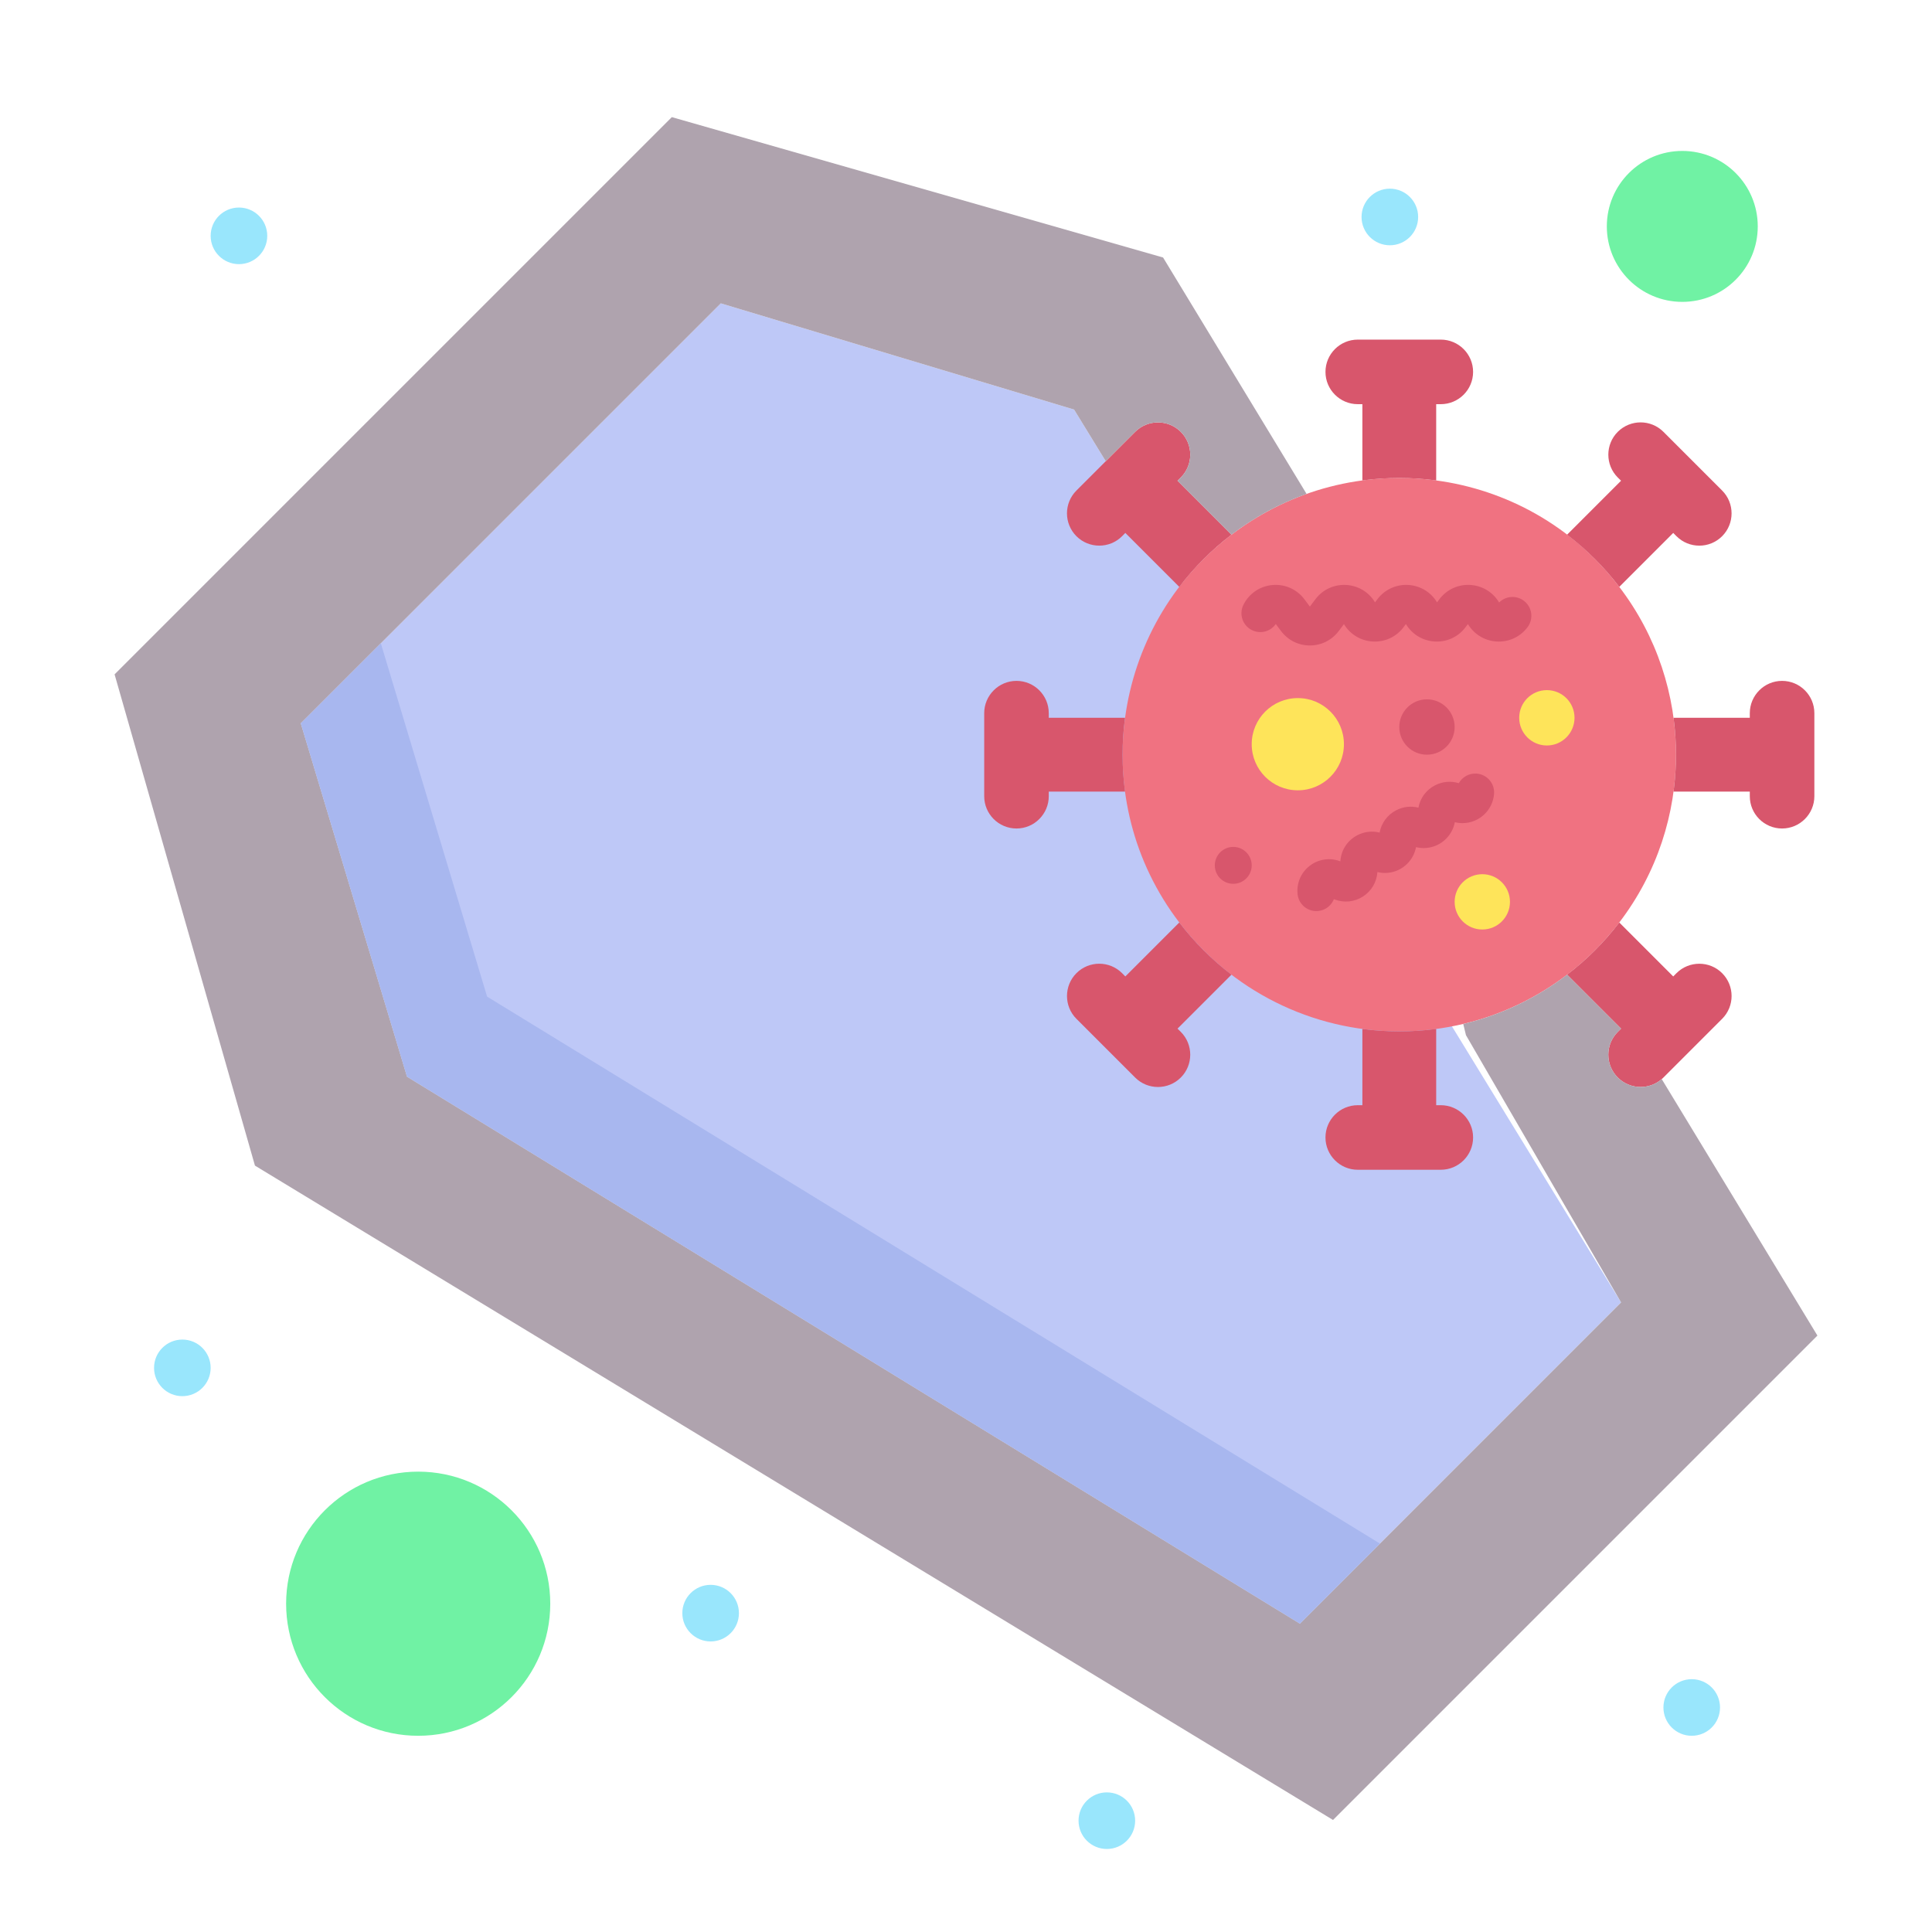
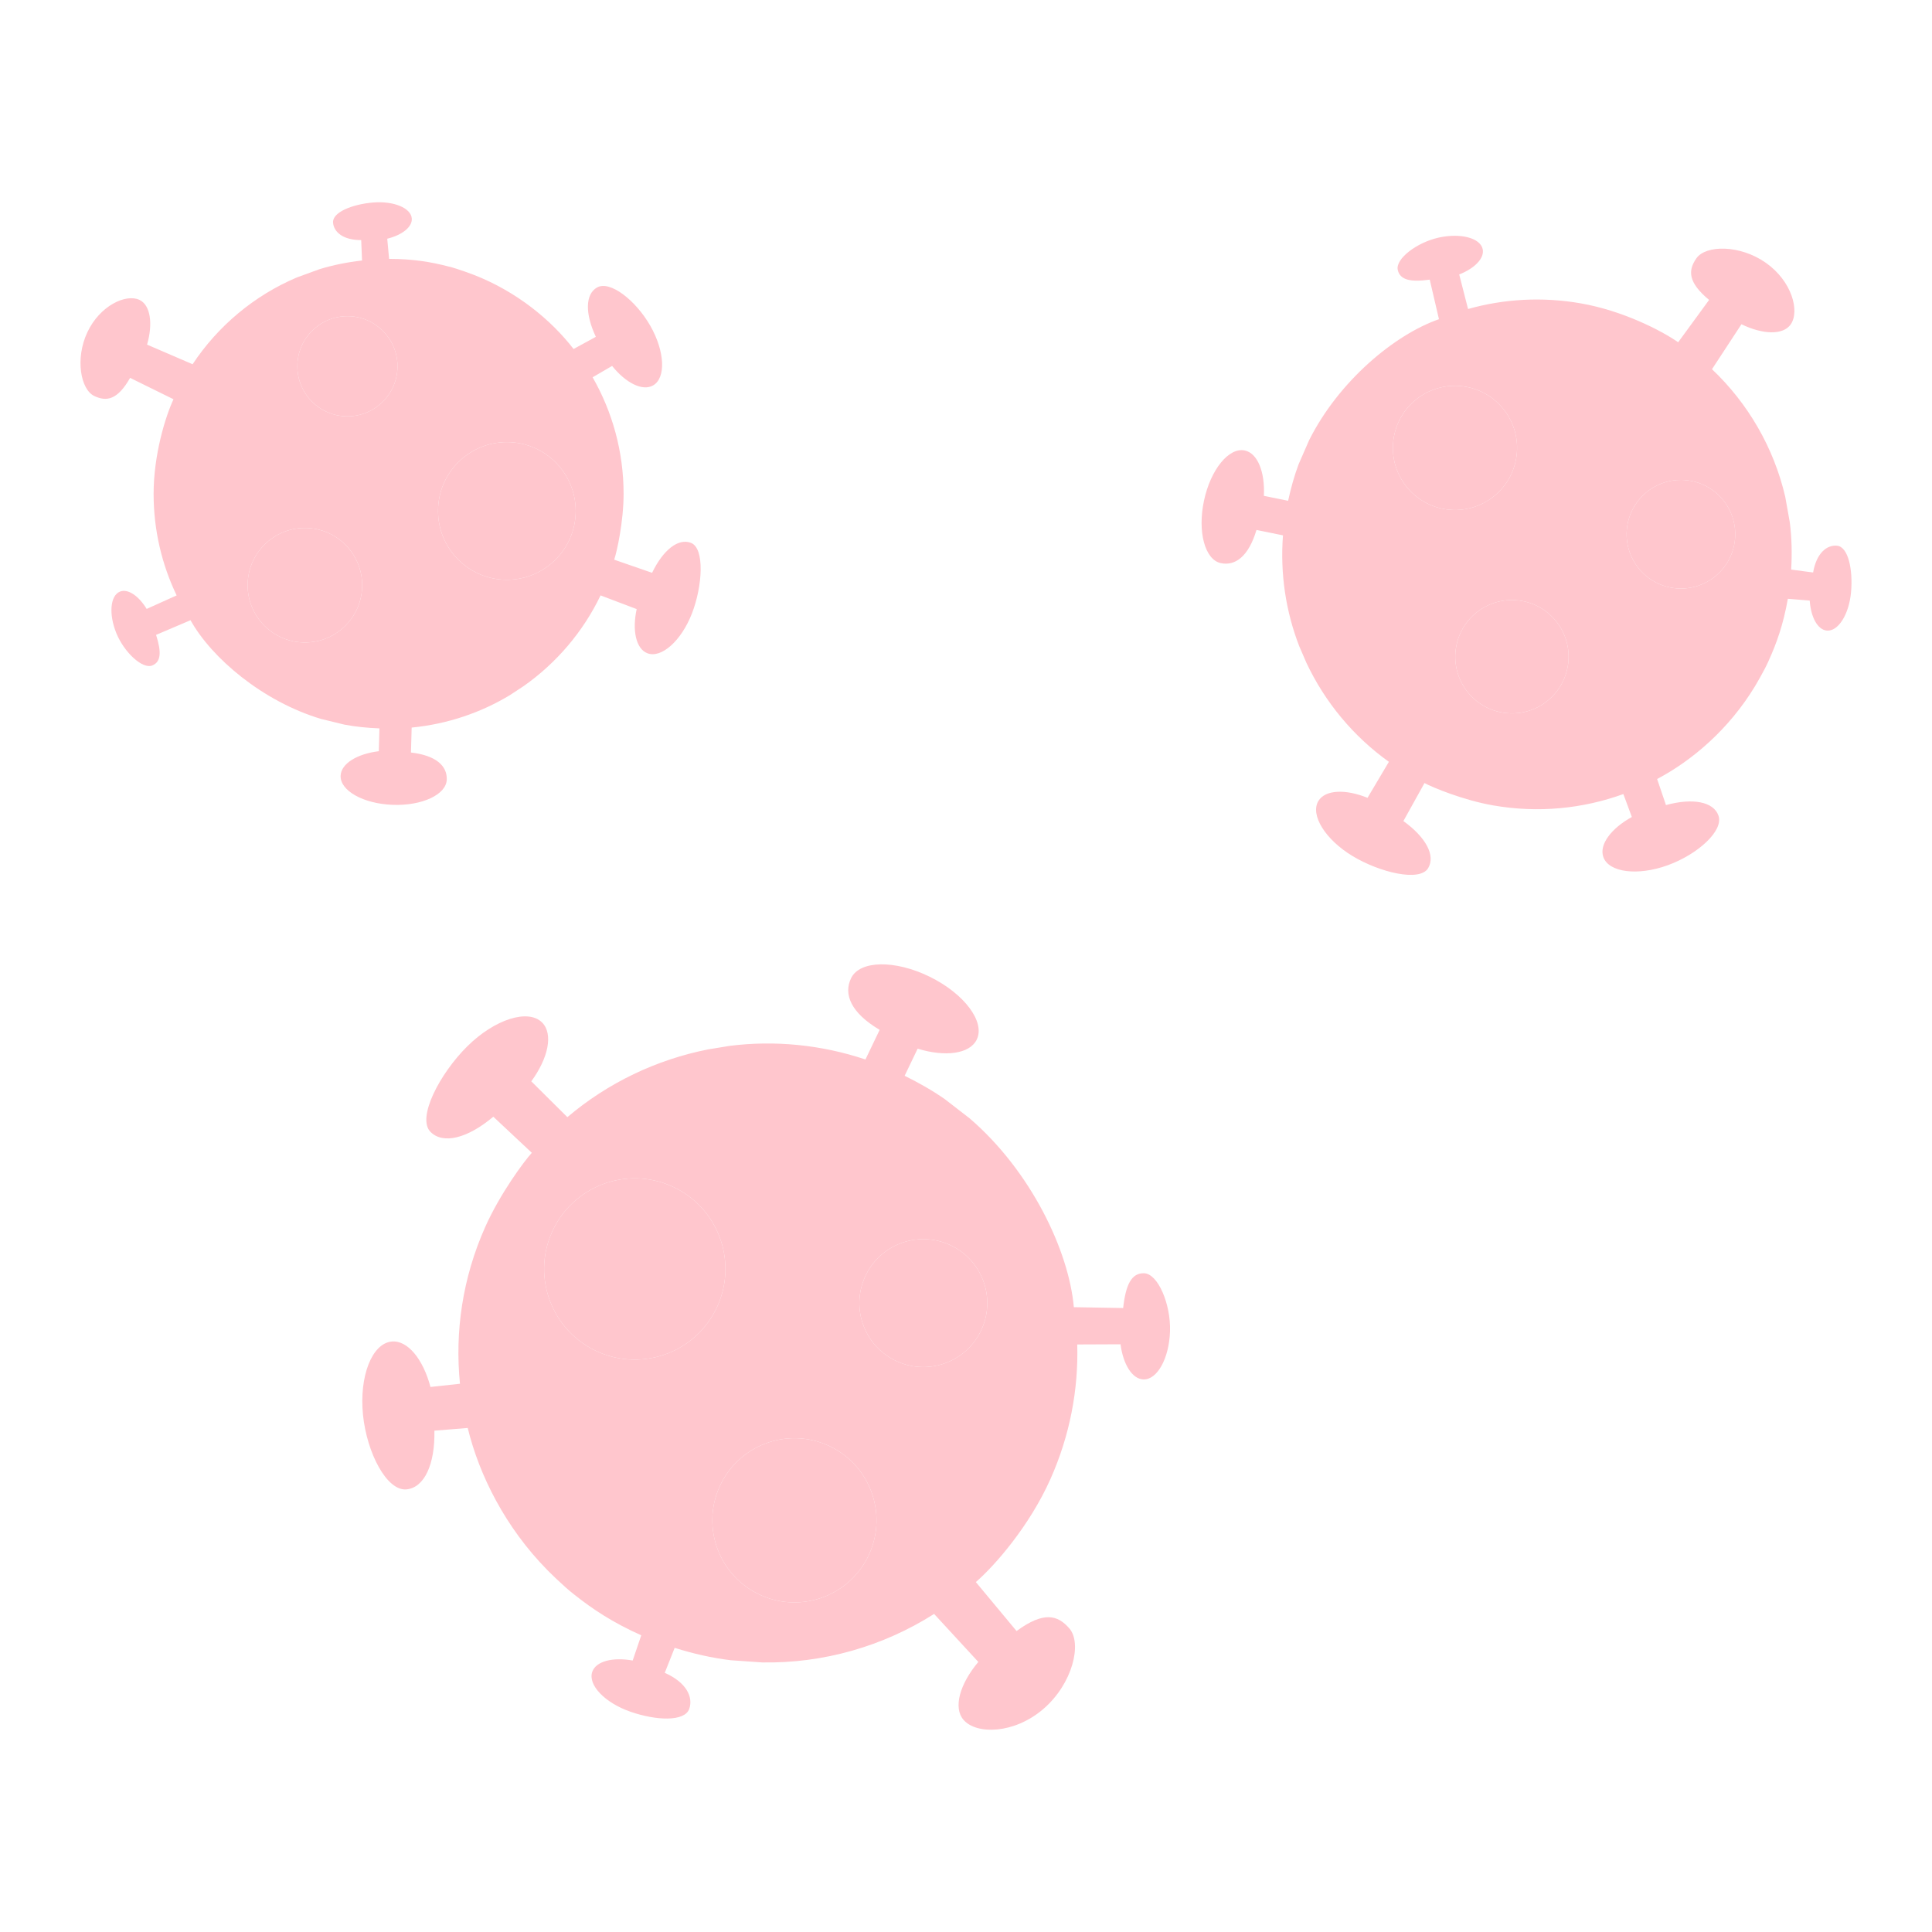
- <svg xmlns="http://www.w3.org/2000/svg" style="enable-background:new 0 0 512 512;" version="1.1" viewBox="0 0 512 512" xml:space="preserve">
-   <g id="_x33_5_x2C__Coffin_x2C__coronavirus_x2C__death_x2C__infection_x2C__skull">
-     <g id="XMLID_3904_">
-       <g id="XMLID_3905_">
-         <path d="M284.645,108.54l-93.63-28.15l-90.09,90.09l-21.21,21.21l28.15,93.63     l236.62,144.96l21.22-21.21l63.9-63.91C424.63,337.039,284.725,108.671,284.645,108.54z" id="XMLID_985_" style="fill:#BEC8F7;" />
-         <path d="M429.125,155.53c20.005,26.171,20.094,62.654,0,88.94     c-13.3,17.456-34.455,28.86-58.3,28.86c-23.335,0-44.694-11.004-58.3-28.86c-24.581-32.157-18.346-78.254,13.83-102.77     C358.258,117.317,404.39,123.067,429.125,155.53z" id="XMLID_3979_" style="fill:#F07281;" />
-         <path d="M445.825,40c11.05,0,20,8.95,20,20s-8.95,20-20,20s-20-8.95-20-20     S434.775,40,445.825,40z" id="XMLID_983_" style="fill:#70F2A4;" />
-         <circle cx="110.825" cy="425" id="XMLID_982_" r="35" style="fill:#70F2A4;" />
-         <path d="M409.935,182.89c4.05,0,7.33,3.28,7.33,7.33c0,4.05-3.28,7.34-7.33,7.34     c-4.05,0-7.33-3.29-7.33-7.34C402.605,186.17,405.885,182.89,409.935,182.89z" id="XMLID_981_" style="fill:#FEE45A;" />
-         <circle cx="392.825" cy="239" id="XMLID_980_" r="7.33" style="fill:#FEE45A;" />
-         <circle cx="343.935" cy="197.22" id="XMLID_979_" r="12.22" style="fill:#FEE45A;" />
-         <path d="M326.345,141.69l0.01,0.01c-5.21,3.97-9.86,8.62-13.83,13.83l-0.01-0.01     l-14.29-14.29l-0.86,0.87c-1.67,1.67-3.86,2.5-6.05,2.5c-2.19,0-4.38-0.83-6.05-2.5c-3.34-3.35-3.34-8.76,0-12.1l7.77-7.77     l7.79-7.79c1.67-1.67,3.86-2.5,6.05-2.5c2.19,0,4.37,0.83,6.05,2.5c3.34,3.34,3.34,8.76,0,12.1l-0.87,0.86L326.345,141.69z" id="XMLID_978_" style="fill:#D8566C;" />
-         <path d="M387.875,92.51c1.55,1.55,2.51,3.69,2.51,6.05c0,4.72-3.84,8.55-8.56,8.55h-1.22     v20.21c-3.2-0.43-6.46-0.65-9.78-0.65s-6.58,0.22-9.78,0.65v-20.21h-1.22c-2.36,0-4.5-0.96-6.05-2.51     c-1.55-1.54-2.51-3.68-2.51-6.04c0-4.73,3.84-8.56,8.56-8.56h22C384.185,90,386.325,90.96,387.875,92.51z" id="XMLID_977_" style="fill:#D8566C;" />
-         <path d="M456.385,130c1.67,1.67,2.5,3.86,2.5,6.05c0,2.19-0.83,4.37-2.5,6.05     c-3.34,3.34-8.76,3.34-12.1,0l-0.86-0.87l-14.29,14.29l-0.01,0.01c-3.97-5.21-8.62-9.86-13.83-13.83l0.01-0.01l14.29-14.29     l-0.87-0.86c-1.67-1.67-2.5-3.86-2.5-6.05c0-2.19,0.83-4.38,2.5-6.05c3.35-3.34,8.76-3.34,12.1,0L456.385,130z" id="XMLID_976_" style="fill:#D8566C;" />
-         <path d="M480.825,189v22c0,2.36-0.96,4.5-2.51,6.05c-1.55,1.55-3.69,2.51-6.05,2.51     c-4.72,0-8.55-3.83-8.55-8.56v-1.22h-20.21c0.43-3.2,0.65-6.46,0.65-9.78s-0.22-6.58-0.65-9.78h20.21V189     c0-2.36,0.96-4.5,2.51-6.05c1.54-1.55,3.68-2.51,6.04-2.51C476.995,180.44,480.825,184.27,480.825,189z" id="XMLID_975_" style="fill:#D8566C;" />
-         <path d="M456.385,257.9c3.34,3.35,3.34,8.76,0,12.1l-15.56,15.56     c-0.15,0.15-0.3,0.29-0.45,0.41c-1.6,1.4-3.6,2.09-5.6,2.09c-2.19,0-4.37-0.829-6.05-2.5c-3.34-3.34-3.34-8.76,0-12.1l0.87-0.86     l-14.29-14.29l-0.01-0.01c5.21-3.97,9.86-8.62,13.83-13.83l0.01,0.01l14.29,14.29l0.86-0.869c1.67-1.67,3.86-2.5,6.05-2.5     C452.525,255.4,454.715,256.23,456.385,257.9z" id="XMLID_974_" style="fill:#D8566C;" />
-         <path d="M387.875,295.4c1.55,1.54,2.51,3.68,2.51,6.04c0,4.729-3.84,8.56-8.56,8.56h-22     c-2.36,0-4.5-0.96-6.05-2.51c-1.55-1.55-2.51-3.69-2.51-6.05c0-4.721,3.84-8.551,8.56-8.551h1.22v-20.21     c3.2,0.431,6.46,0.65,9.78,0.65s6.58-0.22,9.78-0.65v20.21h1.22C384.185,292.89,386.325,293.85,387.875,295.4z" id="XMLID_973_" style="fill:#D8566C;" />
-         <path d="M326.355,258.3l-0.01,0.01l-14.29,14.29l0.87,0.86c1.67,1.67,2.5,3.86,2.5,6.05     c0,2.19-0.83,4.38-2.5,6.05c-3.35,3.341-8.76,3.341-12.1,0L285.265,270c-1.67-1.67-2.5-3.86-2.5-6.05c0-2.19,0.83-4.37,2.5-6.05     c3.34-3.34,8.76-3.34,12.1,0l0.86,0.869l14.29-14.29l0.01-0.01C316.495,249.68,321.145,254.33,326.355,258.3z" id="XMLID_972_" style="fill:#D8566C;" />
-         <path d="M277.935,190.22h20.21c-0.43,3.2-0.65,6.46-0.65,9.78s0.22,6.58,0.65,9.78h-20.21     V211c0,2.36-0.96,4.5-2.51,6.05c-1.54,1.55-3.68,2.51-6.04,2.51c-4.73,0-8.56-3.83-8.56-8.56v-22c0-2.36,0.96-4.5,2.51-6.05     c1.55-1.55,3.69-2.51,6.05-2.51c4.72,0,8.55,3.83,8.55,8.56V190.22z" id="XMLID_971_" style="fill:#D8566C;" />
-         <path d="M440.375,285.97l41.26,67.971L353.265,482.31L67.565,308.9l-37.2-130.19     l147.67-147.67l130.19,37.2l38.03,62.65c-7.22,2.57-13.92,6.24-19.9,10.81l-0.01-0.01l-14.29-14.29l0.87-0.86     c3.34-3.34,3.34-8.76,0-12.1c-1.68-1.67-3.86-2.5-6.05-2.5c-2.19,0-4.38,0.83-6.05,2.5l-7.79,7.79l-8.39-13.69l-93.63-28.15     l-90.09,90.09l-21.21,21.21l28.15,93.63l236.62,144.96l21.22-21.21l63.9-63.91l-41.11-70.83l-0.72-2.97     c10.15-2.4,19.49-6.92,27.52-13.061l0.01,0.01l14.29,14.29l-0.87,0.86c-3.34,3.34-3.34,8.76,0,12.1c1.68,1.671,3.86,2.5,6.05,2.5     C436.775,288.06,438.775,287.37,440.375,285.97z" id="XMLID_970_" style="fill:#AFA3AE;" />
-         <circle cx="448.325" cy="452.5" id="XMLID_969_" r="7.5" style="fill:#99E6FC;" />
-         <path d="M378.155,185.33c4.05,0,7.34,3.29,7.34,7.34c0,4.05-3.29,7.33-7.34,7.33     c-4.05,0-7.33-3.28-7.33-7.33C370.825,188.62,374.105,185.33,378.155,185.33z" id="XMLID_968_" style="fill:#D8566C;" />
-         <circle cx="368.325" cy="57.5" id="XMLID_967_" r="7.5" style="fill:#99E6FC;" />
-         <polygon id="XMLID_966_" points="365.705,409.07 344.485,430.28 107.865,285.32 79.715,191.69      100.925,170.48 129.085,264.11 365.695,409.06    " style="fill:#A8B7EF;" />
-         <circle cx="326.825" cy="229.33" id="XMLID_965_" r="4.89" style="fill:#D8566C;" />
-         <circle cx="293.325" cy="482.5" id="XMLID_964_" r="7.5" style="fill:#99E6FC;" />
-         <circle cx="188.325" cy="427.5" id="XMLID_963_" r="7.5" style="fill:#99E6FC;" />
-         <circle cx="63.325" cy="62.5" id="XMLID_962_" r="7.5" style="fill:#99E6FC;" />
-         <circle cx="48.325" cy="362.5" id="XMLID_961_" r="7.5" style="fill:#99E6FC;" />
-         <path d="M347.131,171.055c-3.029,0-5.811-1.388-7.631-3.809l-1.403-1.875     c-1.392,2.001-4.076,2.735-6.326,1.617c-2.473-1.229-3.482-4.229-2.253-6.703c1.479-2.978,4.341-4.938,7.654-5.243     c3.329-0.301,6.504,1.105,8.511,3.773l1.449,1.939l1.457-1.939c1.988-2.657,5.161-4.067,8.479-3.775     c3.074,0.275,5.763,1.974,7.328,4.59l0.617-0.819c2-2.66,5.173-4.069,8.497-3.77c3.068,0.279,5.754,1.977,7.316,4.589     l0.617-0.819c2-2.66,5.175-4.075,8.497-3.77c3.085,0.28,5.784,1.995,7.342,4.632c1.728-1.742,4.519-1.987,6.539-0.477     c2.211,1.654,2.663,4.787,1.009,6.998c-1.818,2.431-4.601,3.825-7.634,3.825c-3.398,0-6.471-1.759-8.185-4.637l-0.622,0.826     c-1.807,2.417-4.586,3.811-7.613,3.811c-3.404,0-6.48-1.759-8.194-4.637l-0.623,0.826c-1.807,2.417-4.586,3.811-7.613,3.811     c-3.401,0-6.475-1.756-8.189-4.629l-1.394,1.855C352.94,169.667,350.159,171.055,347.131,171.055z" id="XMLID_960_" style="fill:#D8566C;" />
-         <path d="M348.839,241.451c-2.521,0-4.688-1.9-4.965-4.463     c-0.314-2.912,0.878-5.723,3.188-7.519c2.31-1.796,5.327-2.256,8.07-1.234l0.079,0.029l0.008-0.111     c0.209-2.897,1.88-5.446,4.471-6.801c1.861-0.974,3.961-1.206,5.926-0.707c0.464-2.536,2.052-4.702,4.375-5.91     c1.858-0.966,3.947-1.197,5.905-0.695c0.464-2.529,2.044-4.688,4.356-5.897c1.994-1.043,4.259-1.238,6.343-0.593     c0.918-1.631,2.716-2.679,4.708-2.539c2.755,0.192,4.832,2.582,4.64,5.336c-0.305,4.37-3.976,7.792-8.358,7.792     c-0.69,0-1.375-0.086-2.039-0.254c-0.721,3.917-4.179,6.864-8.251,6.864c-0.687,0-1.369-0.085-2.031-0.252     c-0.722,3.909-4.174,6.852-8.239,6.852c-0.677,0-1.349-0.083-2-0.243l-0.004,0.049c-0.188,2.641-1.583,4.993-3.826,6.433     c-2.24,1.439-4.956,1.729-7.453,0.793l-0.247-0.091c-0.663,1.669-2.204,2.924-4.113,3.13     C349.199,241.441,349.018,241.451,348.839,241.451z" id="XMLID_959_" style="fill:#D8566C;" />
-       </g>
-     </g>
+ <svg xmlns="http://www.w3.org/2000/svg" version="1.1" id="downloadSvg" x="0px" y="0px" viewBox="0 0 1200 1200" enable-background="new 0 0 1200 1200" xml:space="preserve" height="512" width="512">
+   <g>
+     <path fill="#C02B3F" d="M277.493,484.253c0.309-8.429-6.479-15.023-22.232-16.849l0.429-15.49   c22.135-2.161,42.841-9.189,60.96-20.119l8.742-5.747c20.293-14.317,36.793-33.65,47.632-56.233l22.424,8.503   c-2.867,13.272-0.435,24.663,6.614,27.406c8.683,3.379,21.076-7.643,27.684-24.62c6.607-16.976,8.112-40.541-0.572-43.92   c-7.858-3.059-17.257,4.322-24.156,18.602l-23.527-8.158c1.662-4.926,5.836-23.583,5.836-40.894   c0-26.356-7.022-51.057-19.243-72.399l12.099-7.051c8.51,10.582,18.893,15.86,25.46,12.108c8.091-4.62,7.326-21.189-1.708-37.008   c-9.035-15.818-25.044-28.427-33.133-23.807c-7.323,4.183-7.469,16.286-0.712,30.632l-13.832,7.564   c-14.008-18.104-35.265-35.611-61.743-45.972c0,0-9.892-3.839-15.994-5.295c-10.829-2.803-21.946-4.692-36.844-4.72l-1.154-12.514   c9.255-2.28,15.689-7.324,15.248-12.614c-0.543-6.517-11.313-10.938-24.055-9.876c-12.742,1.063-25.389,6.016-24.847,12.532   c0.493,5.9,6.346,10.862,17.477,10.813l0.528,12.677c-9.112,1.029-18.001,2.799-26.526,5.425l-14.004,5.111   c-26.509,11.263-48.986,30.15-64.72,53.898l-28.276-12.184c3.764-13.047,2.11-24.577-4.735-27.792   c-8.433-3.962-24.6,3.605-32.346,20.092c-7.747,16.487-4.138,35.652,4.295,39.614c7.633,3.587,14.399,2.514,22.251-11.264   l26.95,13.279c-4.97,10.612-12.353,34.368-12.353,58.751c0,22.596,5.138,43.989,14.304,63.084l-18.615,8.394   c-4.962-8.138-11.71-12.754-16.622-10.74c-6.05,2.481-7.022,14.082-2.17,25.912c4.851,11.83,16.234,22.431,22.285,19.951   c5.476-2.246,5.74-8.405,2.341-19.004l21.406-9.104c13.053,23.455,44.75,50.434,81.094,61.32l14.482,3.53   c7.076,1.347,14.366,2.045,21.762,2.34l-0.395,14.173c-13.478,1.649-23.438,7.688-23.716,15.245   c-0.342,9.31,14.14,17.399,32.344,18.066C262.117,500.57,277.152,493.563,277.493,484.253z M314.829,274.604   c23.611,0,42.75,19.14,42.75,42.75c0,23.61-19.139,42.75-42.75,42.75c-23.611,0-42.75-19.14-42.75-42.75   C272.079,293.744,291.218,274.604,314.829,274.604z M189.379,399.054c-19.643,0-35.567-15.924-35.567-35.566   c0-19.643,15.924-35.566,35.567-35.566c19.642,0,35.565,15.923,35.565,35.566C224.945,383.131,209.021,399.054,189.379,399.054z    M215.802,258.596c-17.177,0-31.104-13.925-31.104-31.104s13.927-31.104,31.104-31.104c17.178,0,31.103,13.926,31.103,31.104   S232.98,258.596,215.802,258.596z" style="fill: rgb(255, 198, 205);" />
+     <circle fill="#FFD898" cx="314.829" cy="317.354" r="42.75" style="fill: rgb(255, 198, 205);" />
+     <path fill="#FFD898" d="M189.379,327.922c-19.643,0-35.567,15.923-35.567,35.566c0,19.643,15.924,35.566,35.567,35.566   c19.642,0,35.565-15.924,35.565-35.566C224.945,343.845,209.021,327.922,189.379,327.922z" style="fill: rgb(255, 198, 205);" />
+     <path fill="#FFD898" d="M215.802,196.388c-17.177,0-31.104,13.926-31.104,31.104s13.927,31.104,31.104,31.104   c17.178,0,31.103-13.925,31.103-31.104S232.98,196.388,215.802,196.388z" style="fill: rgb(255, 198, 205);" />
+     <path fill="#C02B3F" d="M710.615,790.842c-7.79-0.235-11.41,7.031-13.004,21.602l-30.63-0.529   c-3.121-35.209-26.777-84.653-64.652-117.234l-15.524-12.011c-7.786-5.415-16.183-10.163-24.918-14.483l8.075-16.834   c17.095,5.244,32.312,3.322,36.698-5.62c5.402-11.014-7.677-28.507-29.215-39.072c-21.536-10.563-43.374-10.199-48.776,0.816   c-4.893,9.972-0.266,21.543,17.701,32.186l-8.82,18.4c-27.781-9.269-56.453-11.92-84.105-8.49l-13.597,2.224   c-32.085,6.338-62.296,20.742-87.443,42.09l-22.409-22.25c10.566-14.425,13.747-29.43,6.74-36.508   c-8.63-8.72-29.447-2.109-46.497,14.766c-17.049,16.874-31.495,44.409-22.863,53.129c7.812,7.894,23.073,4.056,39.027-9.421   l23.924,22.427c-4.64,5.033-19.666,25.235-28.947,46.054c-14.132,31.698-18.932,65.171-15.679,97.392l-18.331,1.993   c-4.561-17.291-14.22-29.205-24.13-28.215c-12.208,1.218-20.171,21.556-17.789,45.426c2.384,23.868,14.878,47.617,27.083,46.398   c11.052-1.104,17.716-15.582,17.282-36.459l20.691-1.681c7.141,29.285,23.319,61.739,49.609,88.399c0,0,9.838,9.921,16.397,14.944   c11.523,9.178,23.878,17.411,41.783,25.433l-5.323,15.67c-12.354-2.22-22.797,0.396-25.102,6.995   c-2.843,8.129,7.74,19.222,23.635,24.777c15.894,5.554,33.763,6.379,36.603-1.75c2.571-7.359-1.808-16.467-15.221-22.376   l6.164-15.529c11.51,3.648,23.148,6.286,34.811,7.699l19.584,1.362c37.923,0.668,75.083-9.995,106.739-30.12l27.475,29.816   c-11.523,13.674-15.717,28.428-9.206,35.965c8.014,9.287,31.519,8.855,49.675-6.821c18.158-15.675,24.095-40.66,16.078-49.946   c-7.258-8.407-15.972-10.744-32.803,1.616l-25.293-30.421c11.67-10.098,33.286-34.711,46.359-64.037   c12.116-27.176,17.409-55.662,16.623-83.541l26.89-0.114c1.606,12.448,7.245,21.619,14.233,21.829   c8.607,0.261,15.996-13.171,16.504-30.002C727.23,809.956,719.224,791.103,710.615,790.842z M371.349,839.604   c-28.398-12.661-41.154-45.943-28.494-74.339c12.66-28.396,45.944-41.154,74.341-28.493c28.397,12.66,41.151,45.943,28.491,74.34   C433.027,839.507,399.745,852.264,371.349,839.604z M539.992,965.052c-11.463,25.714-41.604,37.266-67.318,25.802   c-25.715-11.464-37.266-41.603-25.801-67.318s41.602-37.266,67.316-25.802C539.903,909.198,551.459,939.338,539.992,965.052z    M609.767,825.542c-8.93,20.034-32.414,29.034-52.448,20.102c-20.034-8.932-29.034-32.413-20.102-52.448   c8.932-20.034,32.414-29.034,52.449-20.102C609.699,782.026,618.699,805.507,609.767,825.542z" style="fill: rgb(255, 198, 205);" />
+     <path fill="#FFD898" d="M417.195,736.772c-28.397-12.661-61.681,0.097-74.341,28.493c-12.66,28.396,0.096,61.679,28.494,74.339   c28.397,12.661,61.678-0.097,74.338-28.493C458.347,782.714,445.592,749.432,417.195,736.772z" style="fill: rgb(255, 198, 205);" />
+     <path fill="#FFD898" d="M589.666,773.094c-20.035-8.931-43.517,0.069-52.449,20.102c-8.932,20.034,0.068,43.516,20.102,52.448   c20.034,8.932,43.517-0.068,52.448-20.102C618.699,805.507,609.699,782.026,589.666,773.094z" style="fill: rgb(255, 198, 205);" />
+     <path fill="#FFD898" d="M514.19,897.735c-25.715-11.464-55.852,0.087-67.316,25.802s0.086,55.853,25.801,67.318   c25.713,11.463,55.854-0.088,67.318-25.802C551.459,939.338,539.903,909.198,514.19,897.735z" style="fill: rgb(255, 198, 205);" />
+     <path fill="#C02B3F" d="M1140.975,338.934c-6.394-0.576-12.789,4.75-14.815,16.649l-13.64-1.804   c0.603-9.925,0.374-19.75-0.841-29.347l-2.845-15.912c-7.08-30.42-23.057-57.955-45.486-79.197l18.295-27.928   c13.233,6.457,25.861,6.844,30.572,0.133c5.808-8.267,0.743-26.95-15.421-38.304c-16.163-11.354-37.309-11.078-43.115-2.81   c-5.256,7.483-5.375,14.911,7.875,25.872l-19.217,26.308c-10.407-7.292-34.404-19.614-60.448-24.168   c-24.138-4.219-47.949-2.726-70.055,3.498l-5.49-21.452c9.617-3.781,15.809-10.126,14.573-15.749   c-1.518-6.926-13.729-10.131-27.271-7.157c-13.545,2.973-26.993,13.151-25.474,20.078c1.376,6.269,7.908,7.701,19.864,6.05   l5.726,24.565c-27.493,9.562-62.228,38.382-80.645,75.17l-6.475,14.81c-2.76,7.307-4.868,14.964-6.563,22.808l-15.066-3.068   c0.755-14.705-3.834-26.472-11.856-28.179c-9.882-2.104-21.225,11.854-25.338,31.175c-4.112,19.32,0.565,36.688,10.445,38.791   c8.946,1.904,17.257-4.114,22.151-20.6l16.464,3.35c-1.825,24.048,1.815,47.478,10.107,68.872l4.505,10.412   c11.505,24.35,29.072,45.585,51.172,61.381l-13.27,22.364c-13.643-5.542-26.264-5.07-30.511,1.947   c-5.232,8.643,4.228,23.941,21.129,34.169c16.898,10.228,41.79,16.236,47.02,7.592c4.735-7.824-1.393-19.241-15.359-29.276   l13.106-23.609c4.952,2.695,24.101,10.638,42.593,13.871c28.152,4.922,55.847,2.036,80.926-7.033l5.273,14.24   c-12.895,7.114-20.469,17.22-17.691,24.935c3.425,9.506,21.266,11.782,39.852,5.086c18.583-6.696,35.04-21.441,31.616-30.945   c-3.099-8.604-16-11.019-32.586-6.481l-5.497-16.186c21.953-11.582,44.625-31.019,60.636-57.367c0,0,5.947-9.849,8.643-16.095   c5.017-11.044,9.11-22.565,11.922-38.475l13.583,1.105c0.707,10.312,4.892,18.125,10.627,18.643   c7.063,0.637,13.795-10.042,15.042-23.851C1150.966,354.006,1148.037,339.571,1140.975,338.934z M865.727,271.556   c3.67-20.982,23.652-35.017,44.635-31.349c20.981,3.669,35.016,23.651,31.347,44.633c-3.667,20.981-23.65,35.017-44.632,31.349   C876.095,312.52,862.06,292.537,865.727,271.556z M973.756,413.954c-3.35,19.146-21.583,31.953-40.728,28.606   c-19.145-3.347-31.953-21.581-28.605-40.727c3.346-19.146,21.582-31.952,40.727-28.605   C964.295,376.574,977.102,394.808,973.756,413.954z M1077.275,337.628c-3.208,18.349-20.683,30.623-39.033,27.415   c-18.348-3.208-30.622-20.683-27.414-39.032c3.208-18.348,20.683-30.623,39.032-27.415   C1068.208,301.804,1080.484,319.279,1077.275,337.628z" style="fill: rgb(255, 198, 205);" />
+     <path fill="#FFD898" d="M945.15,373.227c-19.145-3.347-37.381,9.459-40.727,28.605c-3.349,19.146,9.46,37.38,28.605,40.727   c19.145,3.347,37.378-9.46,40.728-28.606C977.102,394.808,964.295,376.574,945.15,373.227z" style="fill: rgb(255, 198, 205);" />
+     <path fill="#FFD898" d="M941.709,284.84c3.669-20.982-10.366-40.964-31.347-44.633c-20.983-3.668-40.964,10.367-44.635,31.349   c-3.667,20.981,10.367,40.964,31.35,44.632C918.059,319.857,938.042,305.821,941.709,284.84z" style="fill: rgb(255, 198, 205);" />
+     <path fill="#FFD898" d="M1049.86,298.595c-18.349-3.208-35.823,9.067-39.032,27.415c-3.208,18.349,9.066,35.824,27.414,39.032   c18.351,3.208,35.825-9.066,39.033-27.415C1080.484,319.279,1068.208,301.804,1049.86,298.595z" style="fill: rgb(255, 198, 205);" />
  </g>
-   <g id="Layer_1" />
</svg>
